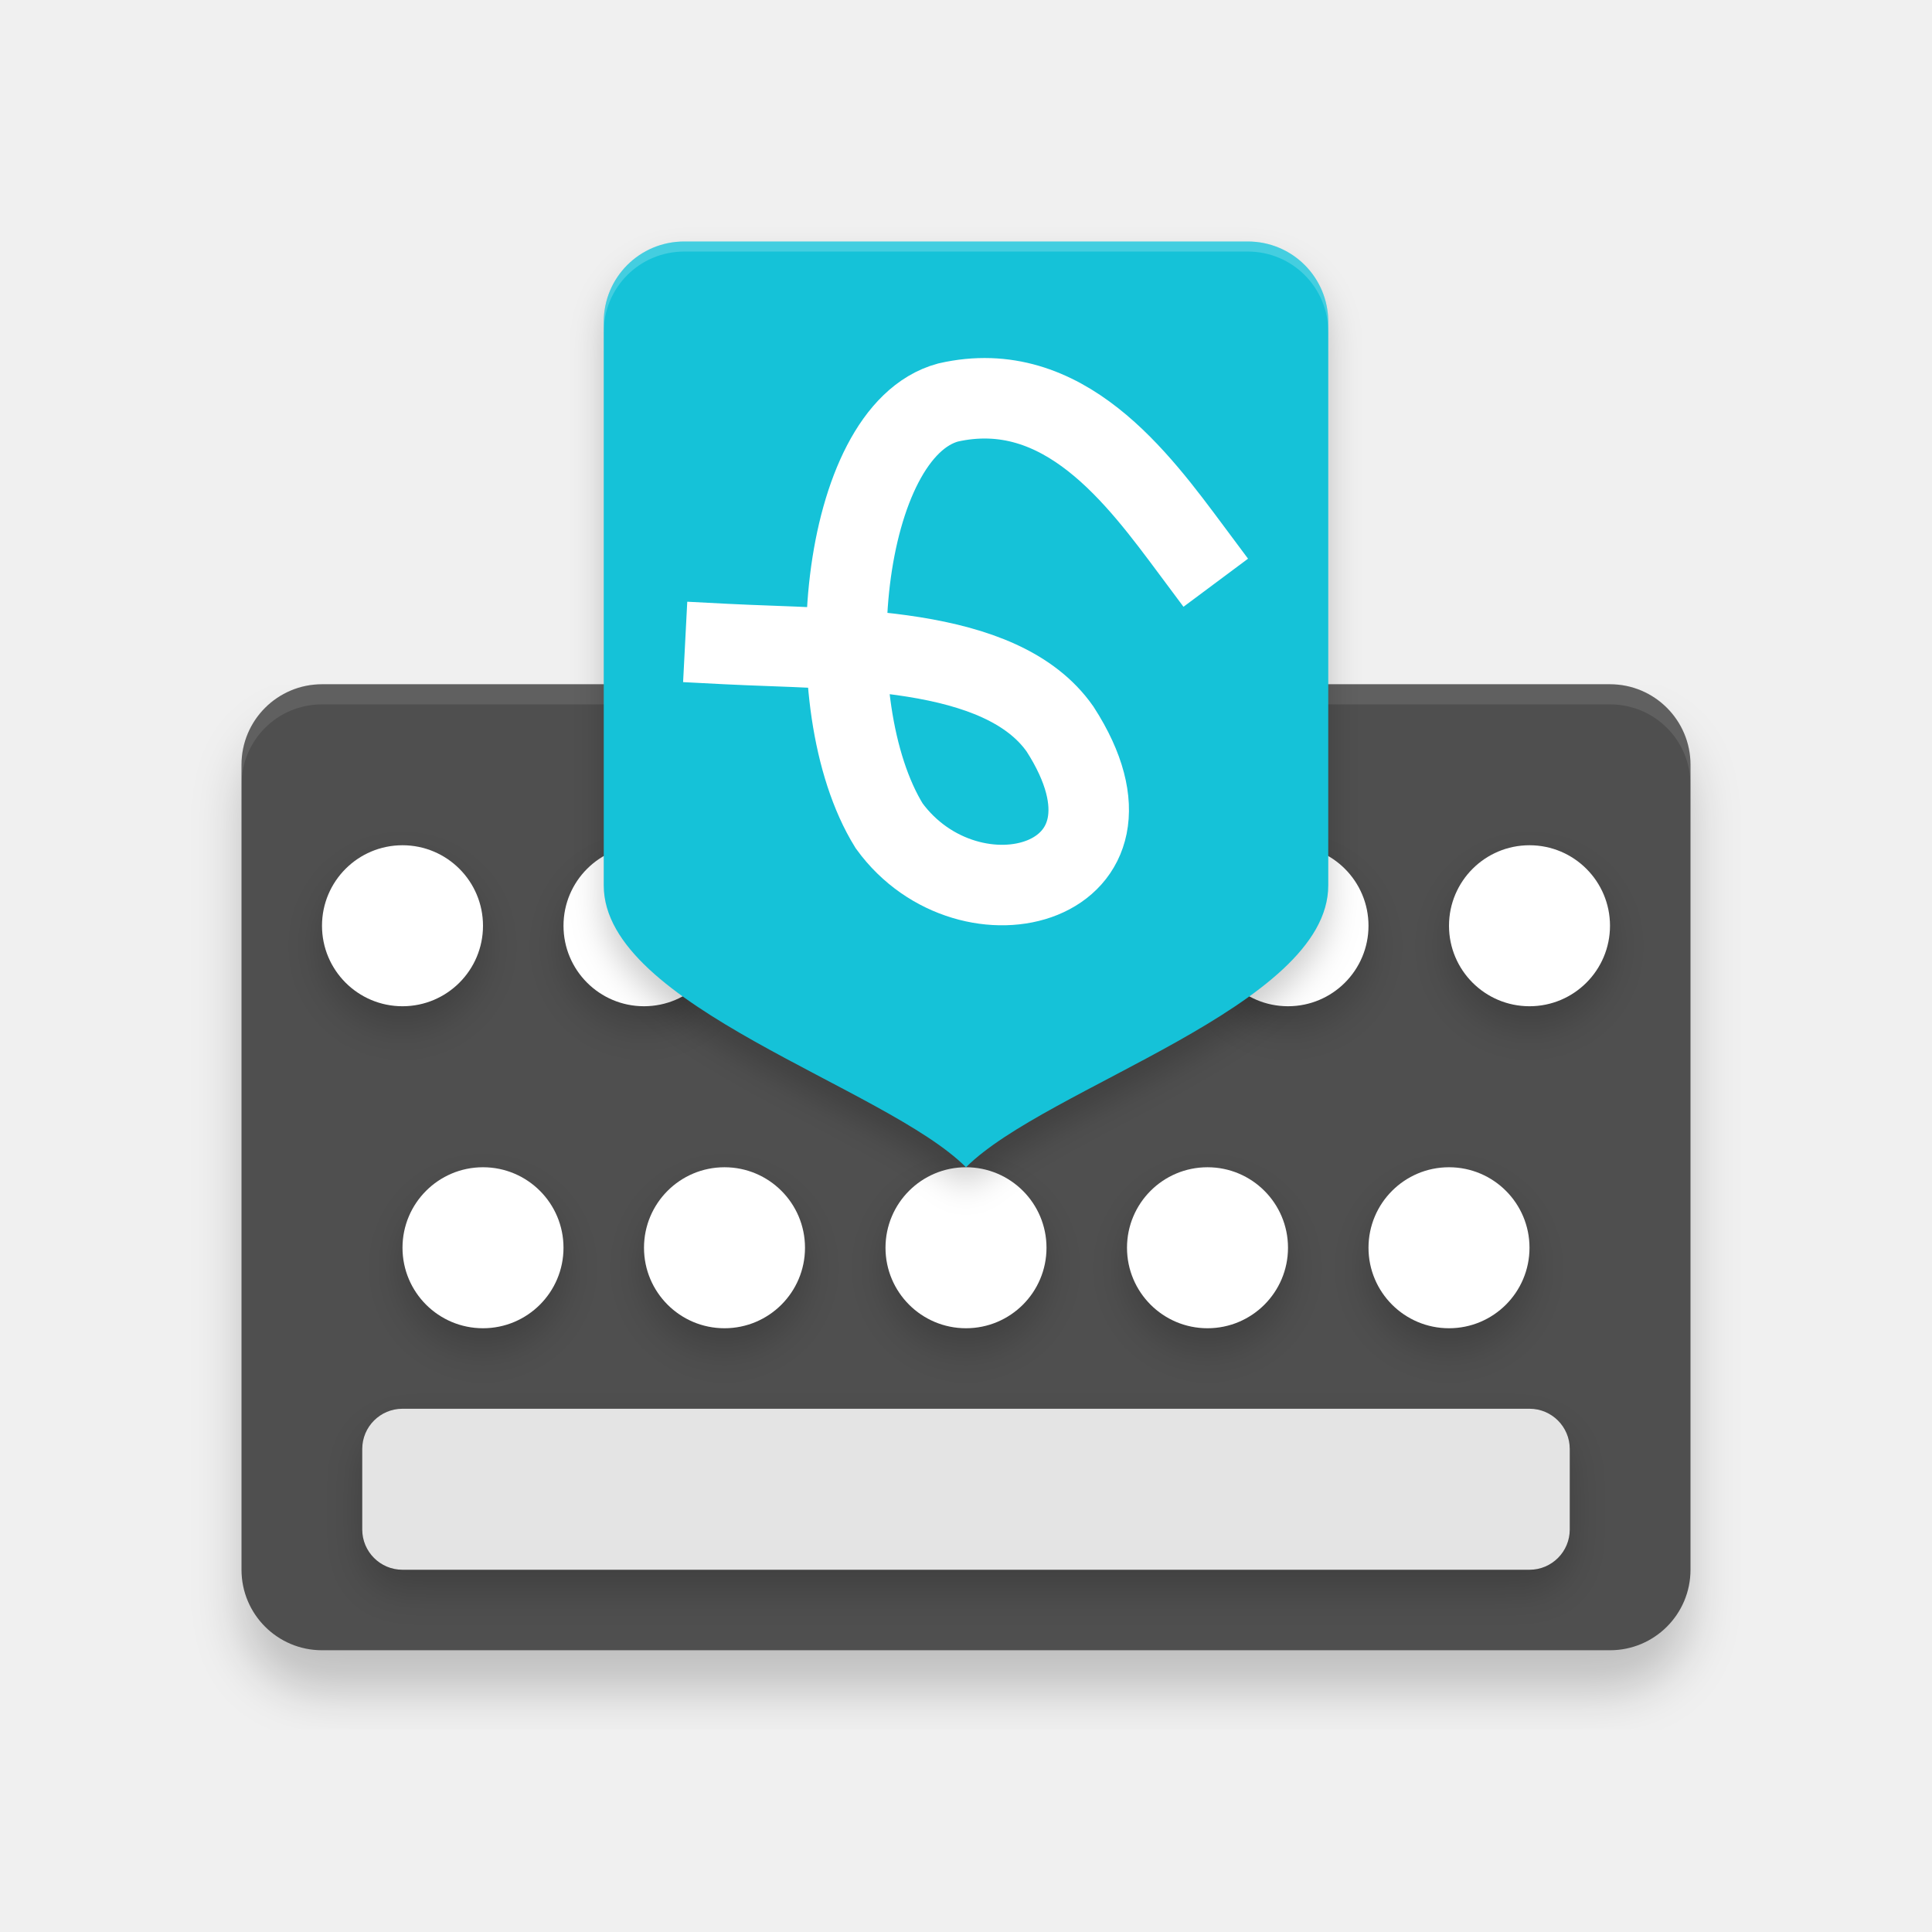
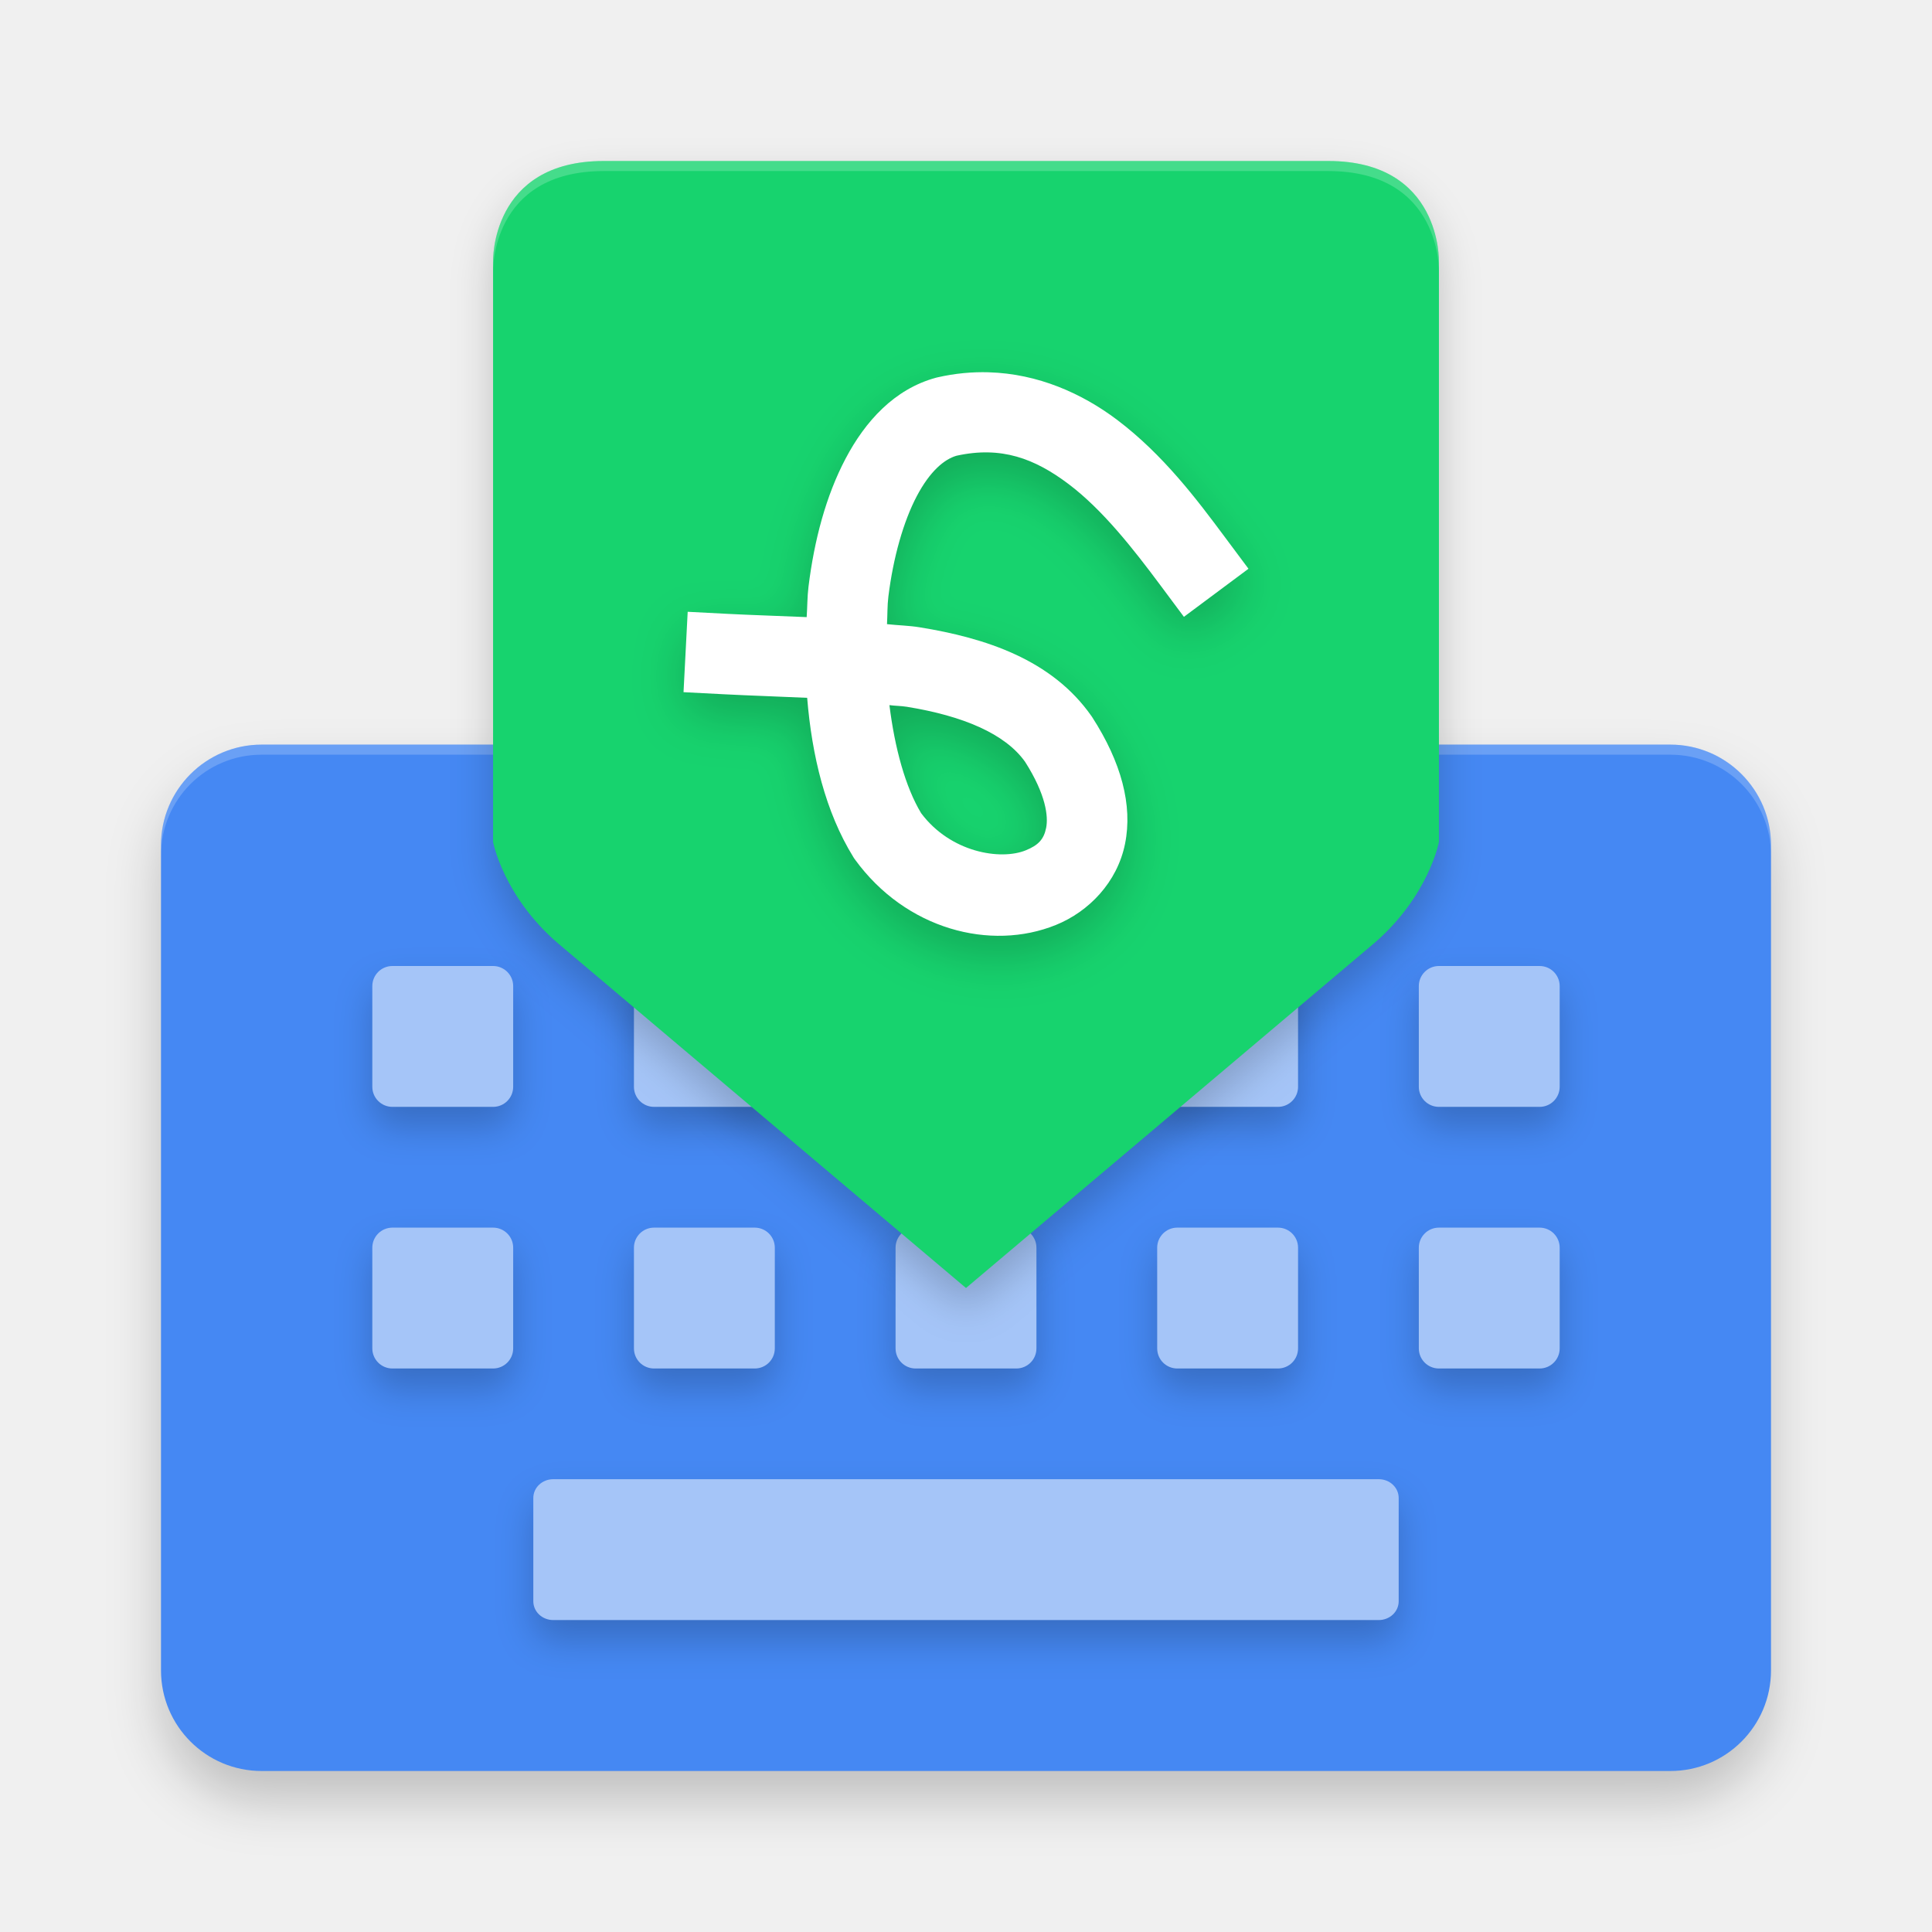
<svg xmlns="http://www.w3.org/2000/svg" width="192" height="192" version="1" id="svg40">
  <defs id="defs44">
-     <filter style="color-interpolation-filters:sRGB" id="filter897" x="-0.04" width="1.08" y="-0.06" height="1.12">
-       <feGaussianBlur stdDeviation="2.4" id="feGaussianBlur899" />
+     <filter style="color-interpolation-filters:sRGB" id="filter4762" x="-0.062" y="-0.039" width="1.123" height="1.079">
+       <feGaussianBlur stdDeviation="2.62" id="feGaussianBlur4764" />
    </filter>
-     <filter style="color-interpolation-filters:sRGB" id="filter913" x="-0.037" width="1.075" y="-0.067" height="1.133">
-       <feGaussianBlur stdDeviation="2" id="feGaussianBlur915" />
+     <filter style="color-interpolation-filters:sRGB" id="filter4804" x="-0.053" y="-0.044" width="1.105" height="1.088">
+       <feGaussianBlur stdDeviation="2.06" id="feGaussianBlur4806" />
    </filter>
-     <filter style="color-interpolation-filters:sRGB" id="filter929" x="-0.055" width="1.109" y="-0.043" height="1.086">
-       <feGaussianBlur stdDeviation="1.64" id="feGaussianBlur931" />
+     <filter style="color-interpolation-filters:sRGB" id="filter4895" x="-0.037" y="-0.068" width="1.074" height="1.135">
+       <feGaussianBlur stdDeviation="1.83" id="feGaussianBlur4897" />
+     </filter>
+     <filter style="color-interpolation-filters:sRGB" id="filter1744" x="-0.108" y="-0.108" width="1.216" height="1.216">
+       <feGaussianBlur stdDeviation="2.524" id="feGaussianBlur1746" />
    </filter>
  </defs>
-   <rect style="opacity:0.2;fill:#000000;stroke-width:4;filter:url(#filter897)" width="96" height="144" x="-168" y="-168" rx="8" ry="8" transform="matrix(0,-1,-1,0,0,0)" id="rect871" />
-   <rect id="rect4" transform="matrix(0,-1,-1,0,0,0)" ry="8" rx="8" y="-168" x="-164" height="144" width="96" style="fill:#4f4f4f;stroke-width:4" />
-   <path id="path6" d="m 32,68 c -4.432,0 -8,3.568 -8,8 v 2 c 0,-4.432 3.568,-8 8,-8 h 128 c 4.432,0 8,3.568 8,8 v -2 c 0,-4.432 -3.568,-8 -8,-8 z" style="opacity:0.1;fill:#ffffff;stroke-width:4" />
-   <path id="path8" d="m 40,86 a 8,8 0 0 0 -8,8 8,8 0 0 0 8,8 8,8 0 0 0 8,-8 8,8 0 0 0 -8,-8 z m 24,0 a 8,8 0 0 0 -8,8 8,8 0 0 0 8,8 8,8 0 0 0 8,-8 8,8 0 0 0 -8,-8 z m 64,0 a 8,8 0 0 0 -8,8 8,8 0 0 0 8,8 8,8 0 0 0 8,-8 8,8 0 0 0 -8,-8 z m 24,0 a 8,8 0 0 0 -8,8 8,8 0 0 0 8,8 8,8 0 0 0 8,-8 8,8 0 0 0 -8,-8 z M 48,118 a 8,8 0 0 0 -8,8 8,8 0 0 0 8,8 8,8 0 0 0 8,-8 8,8 0 0 0 -8,-8 z m 24,0 a 8,8 0 0 0 -8,8 8,8 0 0 0 8,8 8,8 0 0 0 8,-8 8,8 0 0 0 -8,-8 z m 24,0 a 8,8 0 0 0 -8,8 8,8 0 0 0 8,8 8,8 0 0 0 8,-8 8,8 0 0 0 -8,-8 z m 24,0 a 8,8 0 0 0 -8,8 8,8 0 0 0 8,8 8,8 0 0 0 8,-8 8,8 0 0 0 -8,-8 z m 24,0 a 8,8 0 0 0 -8,8 8,8 0 0 0 8,8 8,8 0 0 0 8,-8 8,8 0 0 0 -8,-8 z M 40,142 c -2.216,0 -4,1.784 -4,4 v 8 c 0,2.216 1.784,4 4,4 h 112 c 2.216,0 4,-1.784 4,-4 v -8 c 0,-2.216 -1.784,-4 -4,-4 z" style="opacity:0.2;stroke-width:4;filter:url(#filter913)" />
-   <path style="fill:#ffffff;stroke-width:4" id="path10" d="m 136,92 a 8,8 0 0 1 -8,8 8,8 0 0 1 -8,-8 8,8 0 0 1 8,-8 8,8 0 0 1 8,8 z" />
-   <path style="fill:#ffffff;stroke-width:4" id="path12" d="m 72,92 a 8,8 0 0 1 -8,8 8,8 0 0 1 -8,-8 8,8 0 0 1 8,-8 8,8 0 0 1 8,8 z" />
-   <path style="fill:#ffffff;stroke-width:4" id="path14" d="m 48,92 a 8,8 0 0 1 -8,8 8,8 0 0 1 -8,-8 8,8 0 0 1 8,-8 8,8 0 0 1 8,8 z" />
-   <path style="fill:#ffffff;stroke-width:4" id="path16" d="m 160,92 a 8,8 0 0 1 -8,8 8,8 0 0 1 -8,-8 8,8 0 0 1 8,-8 8,8 0 0 1 8,8 z" />
-   <path style="fill:#ffffff;stroke-width:4" id="path18" d="m 56,124 a 8,8 0 0 1 -8,8 8,8 0 0 1 -8,-8 8,8 0 0 1 8,-8 8,8 0 0 1 8,8 z" />
-   <path style="fill:#ffffff;stroke-width:4" id="path20" d="m 80,124 a 8,8 0 0 1 -8,8 8,8 0 0 1 -8,-8 8,8 0 0 1 8,-8 8,8 0 0 1 8,8 z" />
-   <path style="fill:#ffffff;stroke-width:4" id="path22" d="m 104,124 a 8,8 0 0 1 -8,8 8,8 0 0 1 -8,-8 8,8 0 0 1 8,-8 8,8 0 0 1 8,8 z" />
-   <path style="fill:#ffffff;stroke-width:4" id="path24" d="m 128,124 a 8,8 0 0 1 -8,8 8,8 0 0 1 -8,-8 8,8 0 0 1 8,-8 8,8 0 0 1 8,8 z" />
-   <path style="fill:#ffffff;stroke-width:4" id="path26" d="m 152,124 a 8,8 0 0 1 -8,8 8,8 0 0 1 -8,-8 8,8 0 0 1 8,-8 8,8 0 0 1 8,8 z" />
-   <rect id="rect28" ry="4" rx="4" y="140" x="36" height="16" width="120" style="fill:#e4e4e4;stroke-width:4" />
-   <path id="path30" d="m 68,26 h 56 c 4.432,0 8,3.568 8,8 v 56 c 0,12 -28,20 -36,28 C 88,110 60,102 60,90 V 34 c 0,-4.432 3.568,-8 8,-8 z" style="opacity:0.2;stroke-width:4;filter:url(#filter929)" />
-   <path style="fill:#15c2d8;stroke-width:4" d="m 68,24 h 56 c 4.432,0 8,3.568 8,8 v 56 c 0,12 -28,20 -36,28 C 88,108 60,100 60,88 V 32 c 0,-4.432 3.568,-8 8,-8 z" id="path32" />
-   <path style="fill:none;stroke:#ffffff;stroke-width:8;stroke-linecap:square" d="m 72.087,64 c 11.462,0.593 27.369,0.024 33.265,8.461 10.015,15.545 -9.021,20.586 -16.991,9.607 -7.448,-12.05 -4.874,-39.161 5.856,-42.068 11.488,-2.618 18.903,7.576 24.214,14.704" id="path34" />
-   <path style="fill:#ffffff;stroke-width:4;opacity:0.2" d="M 68 24 C 63.568 24 60 27.568 60 32 L 60 33 C 60 28.568 63.568 25 68 25 L 124 25 C 128.432 25 132 28.568 132 33 L 132 32 C 132 27.568 128.432 24 124 24 L 68 24 z " id="path941" />
+   <rect id="rect4724" transform="matrix(0,-1,-1,0,0,-0.9999999)" ry="10" rx="10" y="-176" x="-180" height="160" width="102" style="opacity:0.2;fill:#000000;fill-opacity:1;stroke-width:4.346;filter:url(#filter4762)" />
+   <rect id="rect4" transform="matrix(0,-1,-1,0,0,0)" ry="10" rx="10" y="-176" x="-176" height="160" width="102" style="fill:#4588f3;fill-opacity:1;stroke-width:4.346" />
+   <path id="rect4899" style="opacity:0.2;fill:#ffffff;fill-opacity:1;stroke-width:4.346" d="m 26,74 c -5.54,0 -10,4.46 -10,10 v 1 c 0,-5.54 4.46,-10 10,-10 h 140 c 5.54,0 10,4.46 10,10 v -1 c 0,-5.54 -4.46,-10 -10,-10 z" />
+   <path id="path4857" style="opacity:0.2;fill:#000000;fill-opacity:1;stroke-width:7.736;stroke-linejoin:round;filter:url(#filter4895);stop-color:#000000" d="m 39,98 c -1.108,0 -2,0.892 -2,2 v 10 c 0,1.108 0.892,2 2,2 h 10 c 1.108,0 2,-0.892 2,-2 v -10 c 0,-1.108 -0.892,-2 -2,-2 z m 26,0 c -1.108,0 -2,0.892 -2,2 v 10 c 0,1.108 0.892,2 2,2 h 10 c 1.108,0 2,-0.892 2,-2 v -10 c 0,-1.108 -0.892,-2 -2,-2 z m 26,0 c -1.108,0 -2,0.892 -2,2 v 10 c 0,1.108 0.892,2 2,2 h 10 c 1.108,0 2,-0.892 2,-2 v -10 c 0,-1.108 -0.892,-2 -2,-2 z m 26,0 c -1.108,0 -2,0.892 -2,2 v 10 c 0,1.108 0.892,2 2,2 h 10 c 1.108,0 2,-0.892 2,-2 v -10 c 0,-1.108 -0.892,-2 -2,-2 z m 26,0 c -1.108,0 -2,0.892 -2,2 v 10 c 0,1.108 0.892,2 2,2 h 10 c 1.108,0 2,-0.892 2,-2 v -10 c 0,-1.108 -0.892,-2 -2,-2 z M 39,124 c -1.108,0 -2,0.892 -2,2 v 10 c 0,1.108 0.892,2 2,2 h 10 c 1.108,0 2,-0.892 2,-2 v -10 c 0,-1.108 -0.892,-2 -2,-2 z m 26,0 c -1.108,0 -2,0.892 -2,2 v 10 c 0,1.108 0.892,2 2,2 h 10 c 1.108,0 2,-0.892 2,-2 v -10 c 0,-1.108 -0.892,-2 -2,-2 z m 26,0 c -1.108,0 -2,0.892 -2,2 v 10 c 0,1.108 0.892,2 2,2 h 10 c 1.108,0 2,-0.892 2,-2 v -10 c 0,-1.108 -0.892,-2 -2,-2 z m 26,0 c -1.108,0 -2,0.892 -2,2 v 10 c 0,1.108 0.892,2 2,2 h 10 c 1.108,0 2,-0.892 2,-2 v -10 c 0,-1.108 -0.892,-2 -2,-2 z m 26,0 c -1.108,0 -2,0.892 -2,2 v 10 c 0,1.108 0.892,2 2,2 h 10 c 1.108,0 2,-0.892 2,-2 v -10 c 0,-1.108 -0.892,-2 -2,-2 z M 54.984,149 C 53.885,149 53,149.833 53,150.867 v 10.266 C 53,162.167 53.885,163 54.984,163 H 137.016 C 138.115,163 139,162.167 139,161.133 V 150.867 C 139,149.833 138.115,149 137.016,149 Z" />
+   <path id="rect1763" style="fill:#a5c5f8;fill-opacity:1;stroke-width:7.736;stroke-linejoin:round;stop-color:#000000" d="m 39,96 c -1.108,0 -2,0.892 -2,2 v 10 c 0,1.108 0.892,2 2,2 h 10 c 1.108,0 2,-0.892 2,-2 V 98 c 0,-1.108 -0.892,-2 -2,-2 z m 26,0 c -1.108,0 -2,0.892 -2,2 v 10 c 0,1.108 0.892,2 2,2 h 10 c 1.108,0 2,-0.892 2,-2 V 98 c 0,-1.108 -0.892,-2 -2,-2 z m 26,0 c -1.108,0 -2,0.892 -2,2 v 10 c 0,1.108 0.892,2 2,2 h 10 c 1.108,0 2,-0.892 2,-2 V 98 c 0,-1.108 -0.892,-2 -2,-2 z m 26,0 c -1.108,0 -2,0.892 -2,2 v 10 c 0,1.108 0.892,2 2,2 h 10 c 1.108,0 2,-0.892 2,-2 V 98 c 0,-1.108 -0.892,-2 -2,-2 z m 26,0 c -1.108,0 -2,0.892 -2,2 v 10 c 0,1.108 0.892,2 2,2 h 10 c 1.108,0 2,-0.892 2,-2 V 98 c 0,-1.108 -0.892,-2 -2,-2 z M 39,122 c -1.108,0 -2,0.892 -2,2 v 10 c 0,1.108 0.892,2 2,2 h 10 c 1.108,0 2,-0.892 2,-2 v -10 c 0,-1.108 -0.892,-2 -2,-2 z m 26,0 c -1.108,0 -2,0.892 -2,2 v 10 c 0,1.108 0.892,2 2,2 h 10 c 1.108,0 2,-0.892 2,-2 v -10 c 0,-1.108 -0.892,-2 -2,-2 z m 26,0 c -1.108,0 -2,0.892 -2,2 v 10 c 0,1.108 0.892,2 2,2 h 10 c 1.108,0 2,-0.892 2,-2 v -10 c 0,-1.108 -0.892,-2 -2,-2 z m 26,0 c -1.108,0 -2,0.892 -2,2 v 10 c 0,1.108 0.892,2 2,2 h 10 c 1.108,0 2,-0.892 2,-2 v -10 c 0,-1.108 -0.892,-2 -2,-2 z m 26,0 c -1.108,0 -2,0.892 -2,2 v 10 c 0,1.108 0.892,2 2,2 h 10 c 1.108,0 2,-0.892 2,-2 v -10 c 0,-1.108 -0.892,-2 -2,-2 z M 54.984,147 C 53.885,147 53,147.833 53,148.867 v 10.266 C 53,160.167 53.885,161 54.984,161 H 137.016 C 138.115,161 139,160.167 139,159.133 V 148.867 C 139,147.833 138.115,147 137.016,147 Z" />
+   <path id="path4766" style="opacity:0.2;fill:#000000;fill-opacity:1;stroke-width:8.023;stroke-linejoin:round;filter:url(#filter4804);stop-color:#000000" d="M 60.001,18 C 48.715,18 49.001,28 49.001,28 v 57.68 c 0,0 1.012,5.369 6.41,10.033 L 96,130 136.589,95.713 c 5.398,-4.664 6.41,-10.033 6.41,-10.033 V 28 c 0,0 0.285,-10 -11,-10 H 96 Z" />
+   <path id="rect2286" style="fill:#17d36e;fill-opacity:1;stroke-width:8.023;stroke-linejoin:round;stop-color:#000000" d="M 60.001,16 C 48.715,16 49.001,26 49.001,26 v 57.68 c 0,0 1.012,5.369 6.41,10.033 L 96,128 136.589,93.713 c 5.398,-4.664 6.41,-10.033 6.41,-10.033 V 26 c 0,0 0.285,-10 -11,-10 H 96 Z" />
+   <path id="path4901" style="opacity:0.2;fill:#ffffff;fill-opacity:1;stroke-width:8.023;stroke-linejoin:round;stop-color:#000000" d="M 60,16 C 48.715,16 49,26 49,26 v 1 c 0,0 -0.285,-10 11,-10 h 36 36 c 11.285,0 11,10 11,10 v -1 c 0,0 0.285,-10 -11,-10 H 96 Z" />
+   <path style="color:#000000;opacity:0.2;fill:#000000;stroke-linecap:square;-inkscape-stroke:none;filter:url(#filter1744)" d="m 98.252,38.996 c -1.637,-0.048 -3.334,0.106 -5.08,0.504 l -0.08,0.018 -0.078,0.021 c -4.136,1.121 -7.033,4.339 -8.982,8.039 -1.95,3.7 -3.113,8.097 -3.686,12.738 -0.122,0.987 -0.11,2.008 -0.18,3.012 C 77.424,63.207 74.718,63.129 72.336,63.006 l -3.994,-0.207 -0.414,7.988 3.996,0.207 c 2.658,0.138 5.484,0.224 8.291,0.355 0.471,5.766 1.822,11.349 4.586,15.82 l 0.078,0.127 0.088,0.121 c 5.045,6.95 13.488,9.139 19.982,6.498 3.247,-1.32 6.084,-4.223 6.857,-8.062 0.773,-3.839 -0.381,-8.105 -3.25,-12.559 l -0.041,-0.064 -0.043,-0.061 c -3.927,-5.62 -10.528,-7.769 -17.084,-8.83 -1.073,-0.174 -2.153,-0.19 -3.238,-0.312 0.05,-0.912 0.025,-1.846 0.135,-2.732 0.482,-3.906 1.506,-7.486 2.824,-9.988 1.304,-2.475 2.733,-3.669 3.953,-4.018 4.443,-0.977 7.755,0.275 11.117,2.805 3.392,2.552 6.455,6.467 9.088,10 l 2.389,3.207 6.416,-4.779 -2.391,-3.207 c -2.678,-3.595 -6.078,-8.141 -10.693,-11.613 -3.461,-2.604 -7.825,-4.561 -12.736,-4.705 z m -9.863,33.08 c 0.556,0.072 1.182,0.075 1.721,0.162 5.6,0.906 9.774,2.68 11.758,5.465 2.084,3.268 2.322,5.446 2.096,6.57 -0.229,1.135 -0.771,1.722 -2.027,2.232 -2.488,1.012 -7.46,0.234 -10.396,-3.693 -1.567,-2.602 -2.624,-6.487 -3.15,-10.736 z" id="path1706" />
+   <path style="color:#000000;fill:#ffffff;stroke-linecap:square;-inkscape-stroke:none" d="M 98.252,36.996 C 96.615,36.948 94.918,37.102 93.172,37.5 l -0.08,0.018 -0.078,0.021 c -4.136,1.121 -7.033,4.339 -8.982,8.039 -1.95,3.7 -3.113,8.097 -3.686,12.738 -0.122,0.987 -0.11,2.008 -0.18,3.012 -2.742,-0.12 -5.448,-0.199 -7.83,-0.322 l -3.994,-0.207 -0.414,7.988 3.996,0.207 c 2.658,0.138 5.484,0.224 8.291,0.355 0.471,5.766 1.822,11.349 4.586,15.82 l 0.078,0.127 0.088,0.121 c 5.045,6.95 13.488,9.139 19.982,6.498 3.247,-1.32 6.084,-4.223 6.857,-8.062 0.773,-3.839 -0.381,-8.105 -3.25,-12.559 l -0.041,-0.064 -0.043,-0.061 c -3.927,-5.62 -10.528,-7.769 -17.084,-8.83 -1.073,-0.174 -2.153,-0.19 -3.238,-0.312 0.05,-0.912 0.025,-1.846 0.135,-2.732 0.482,-3.906 1.506,-7.486 2.824,-9.988 1.304,-2.475 2.733,-3.669 3.953,-4.018 4.443,-0.977 7.755,0.275 11.117,2.805 3.392,2.552 6.455,6.467 9.088,10 l 2.389,3.207 6.416,-4.779 -2.391,-3.207 c -2.678,-3.595 -6.078,-8.141 -10.693,-11.613 -3.461,-2.604 -7.825,-4.561 -12.736,-4.705 z m -9.863,33.08 c 0.556,0.072 1.182,0.075 1.721,0.162 5.6,0.906 9.774,2.68 11.758,5.465 2.084,3.268 2.322,5.446 2.096,6.57 -0.229,1.135 -0.771,1.722 -2.027,2.232 -2.488,1.012 -7.46,0.234 -10.396,-3.693 -1.567,-2.602 -2.624,-6.487 -3.15,-10.736 z" id="path34" />
</svg>
